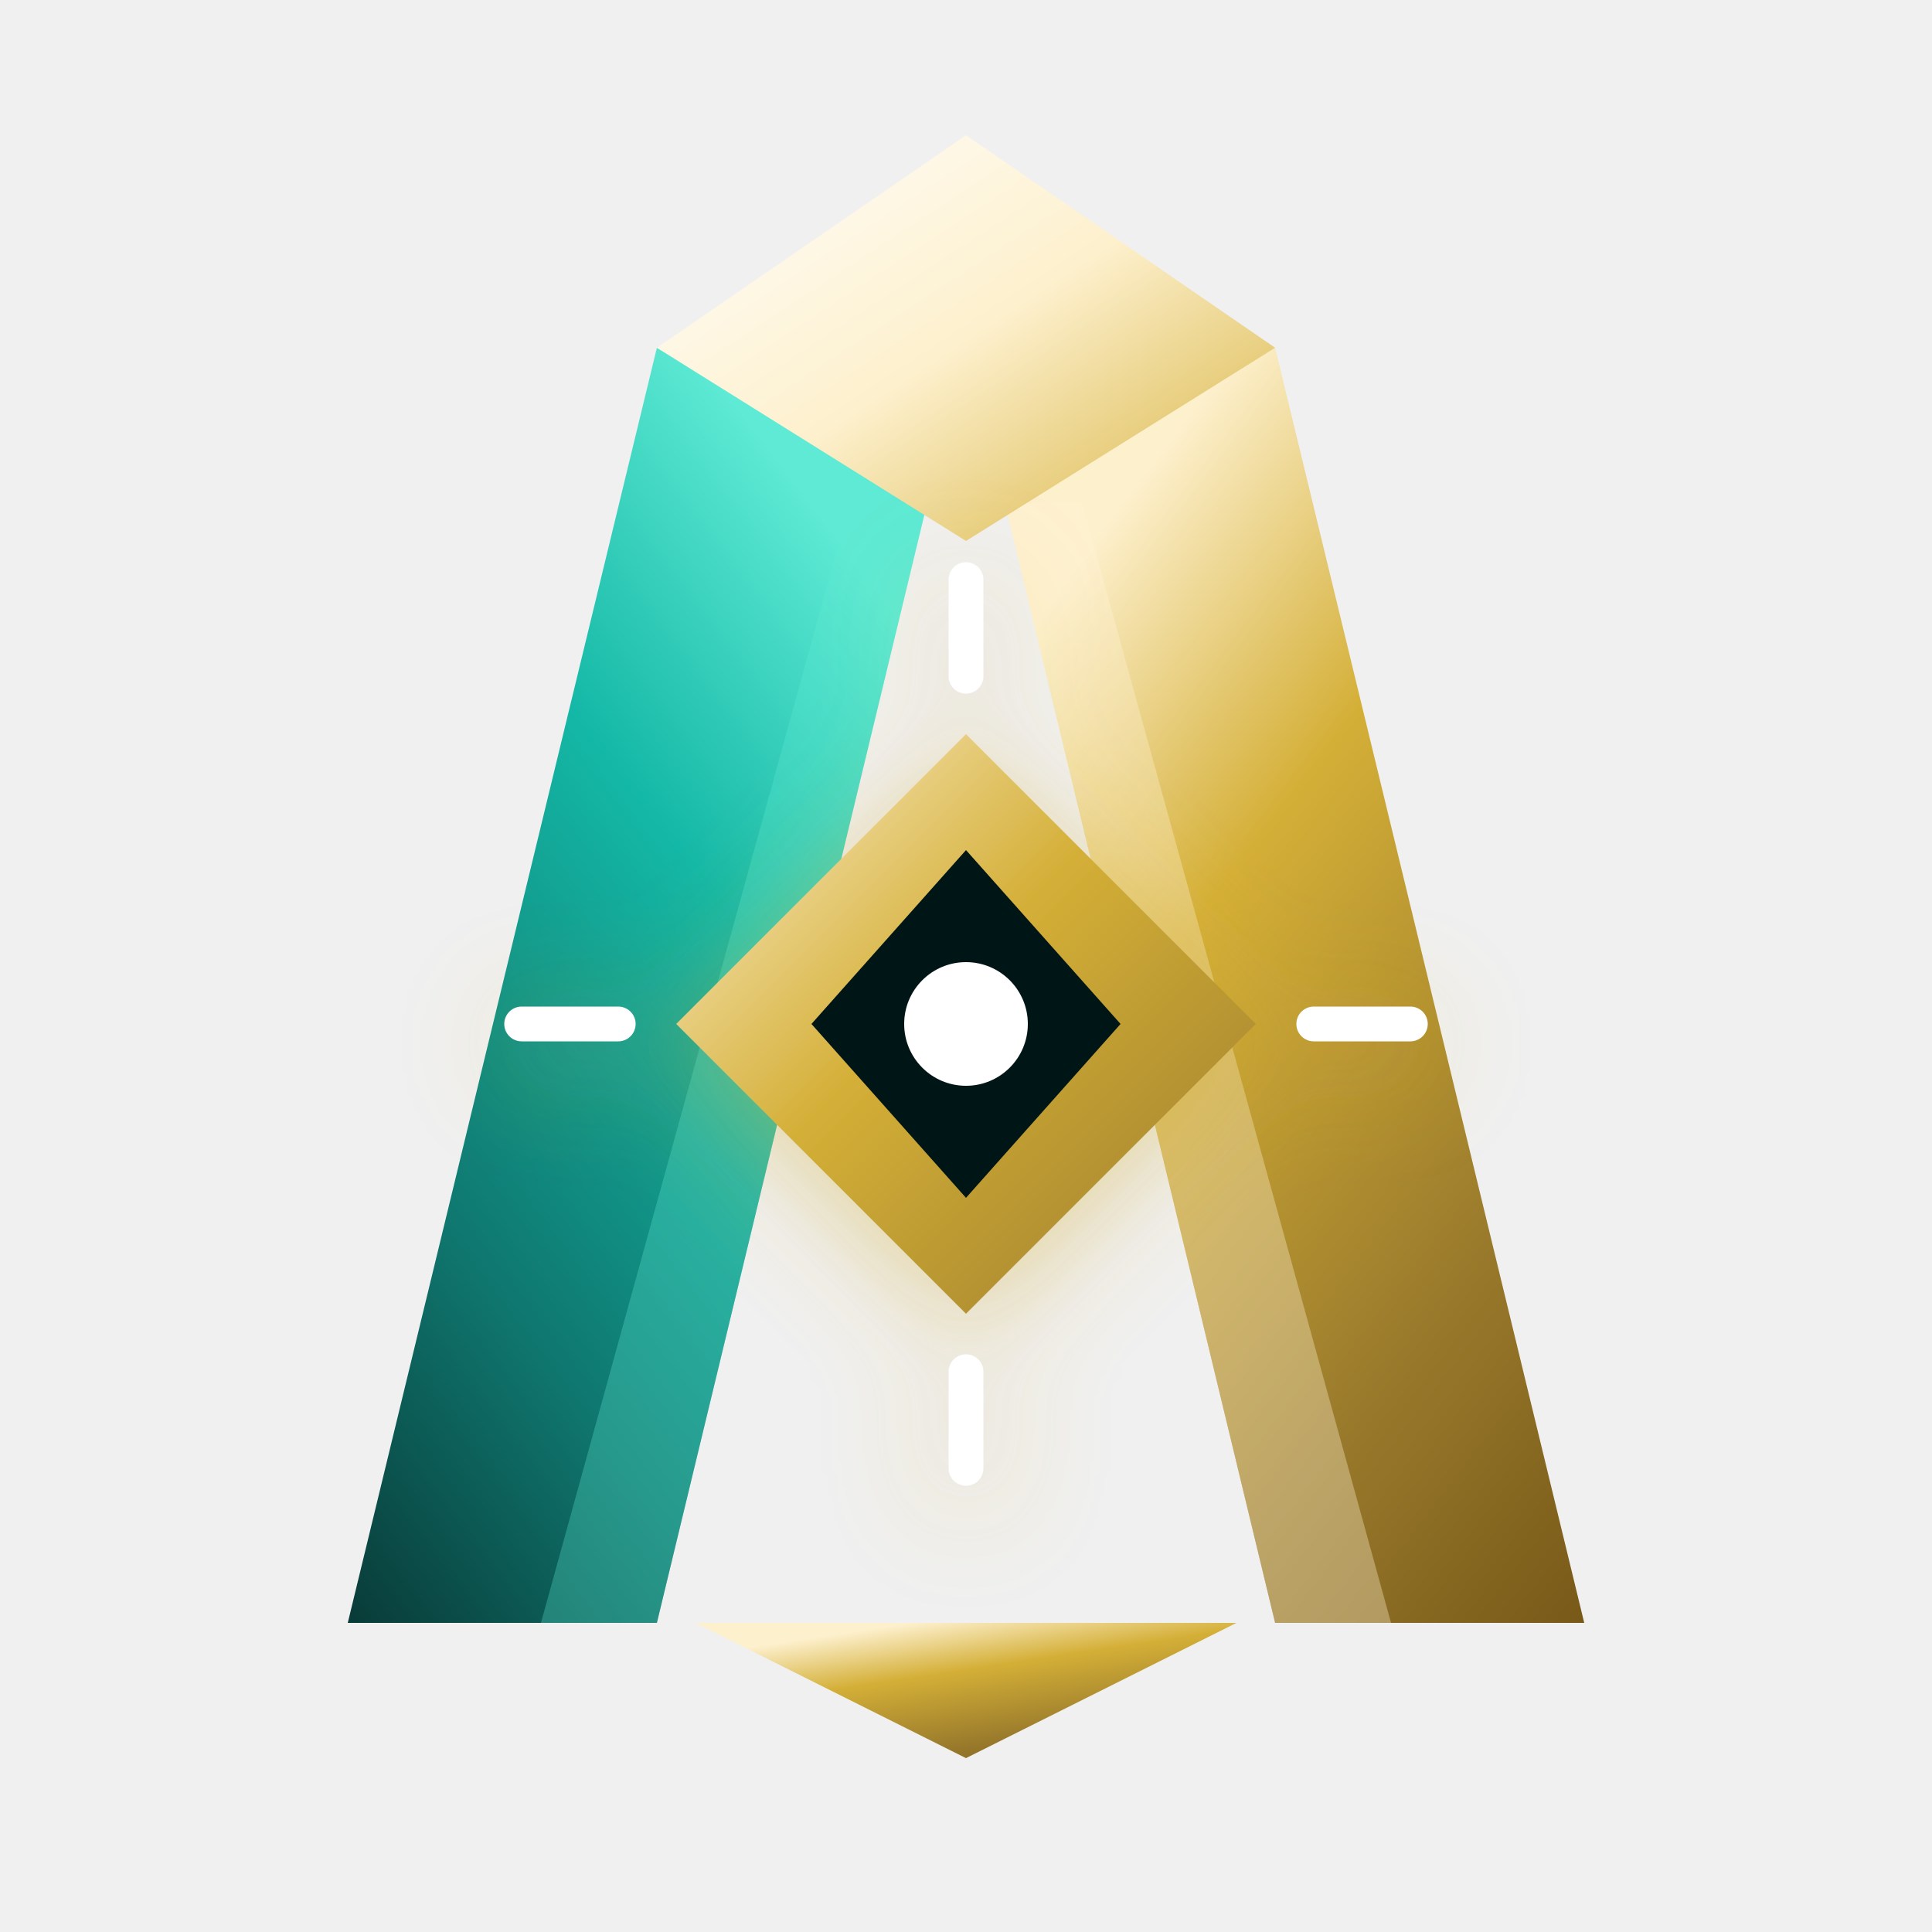
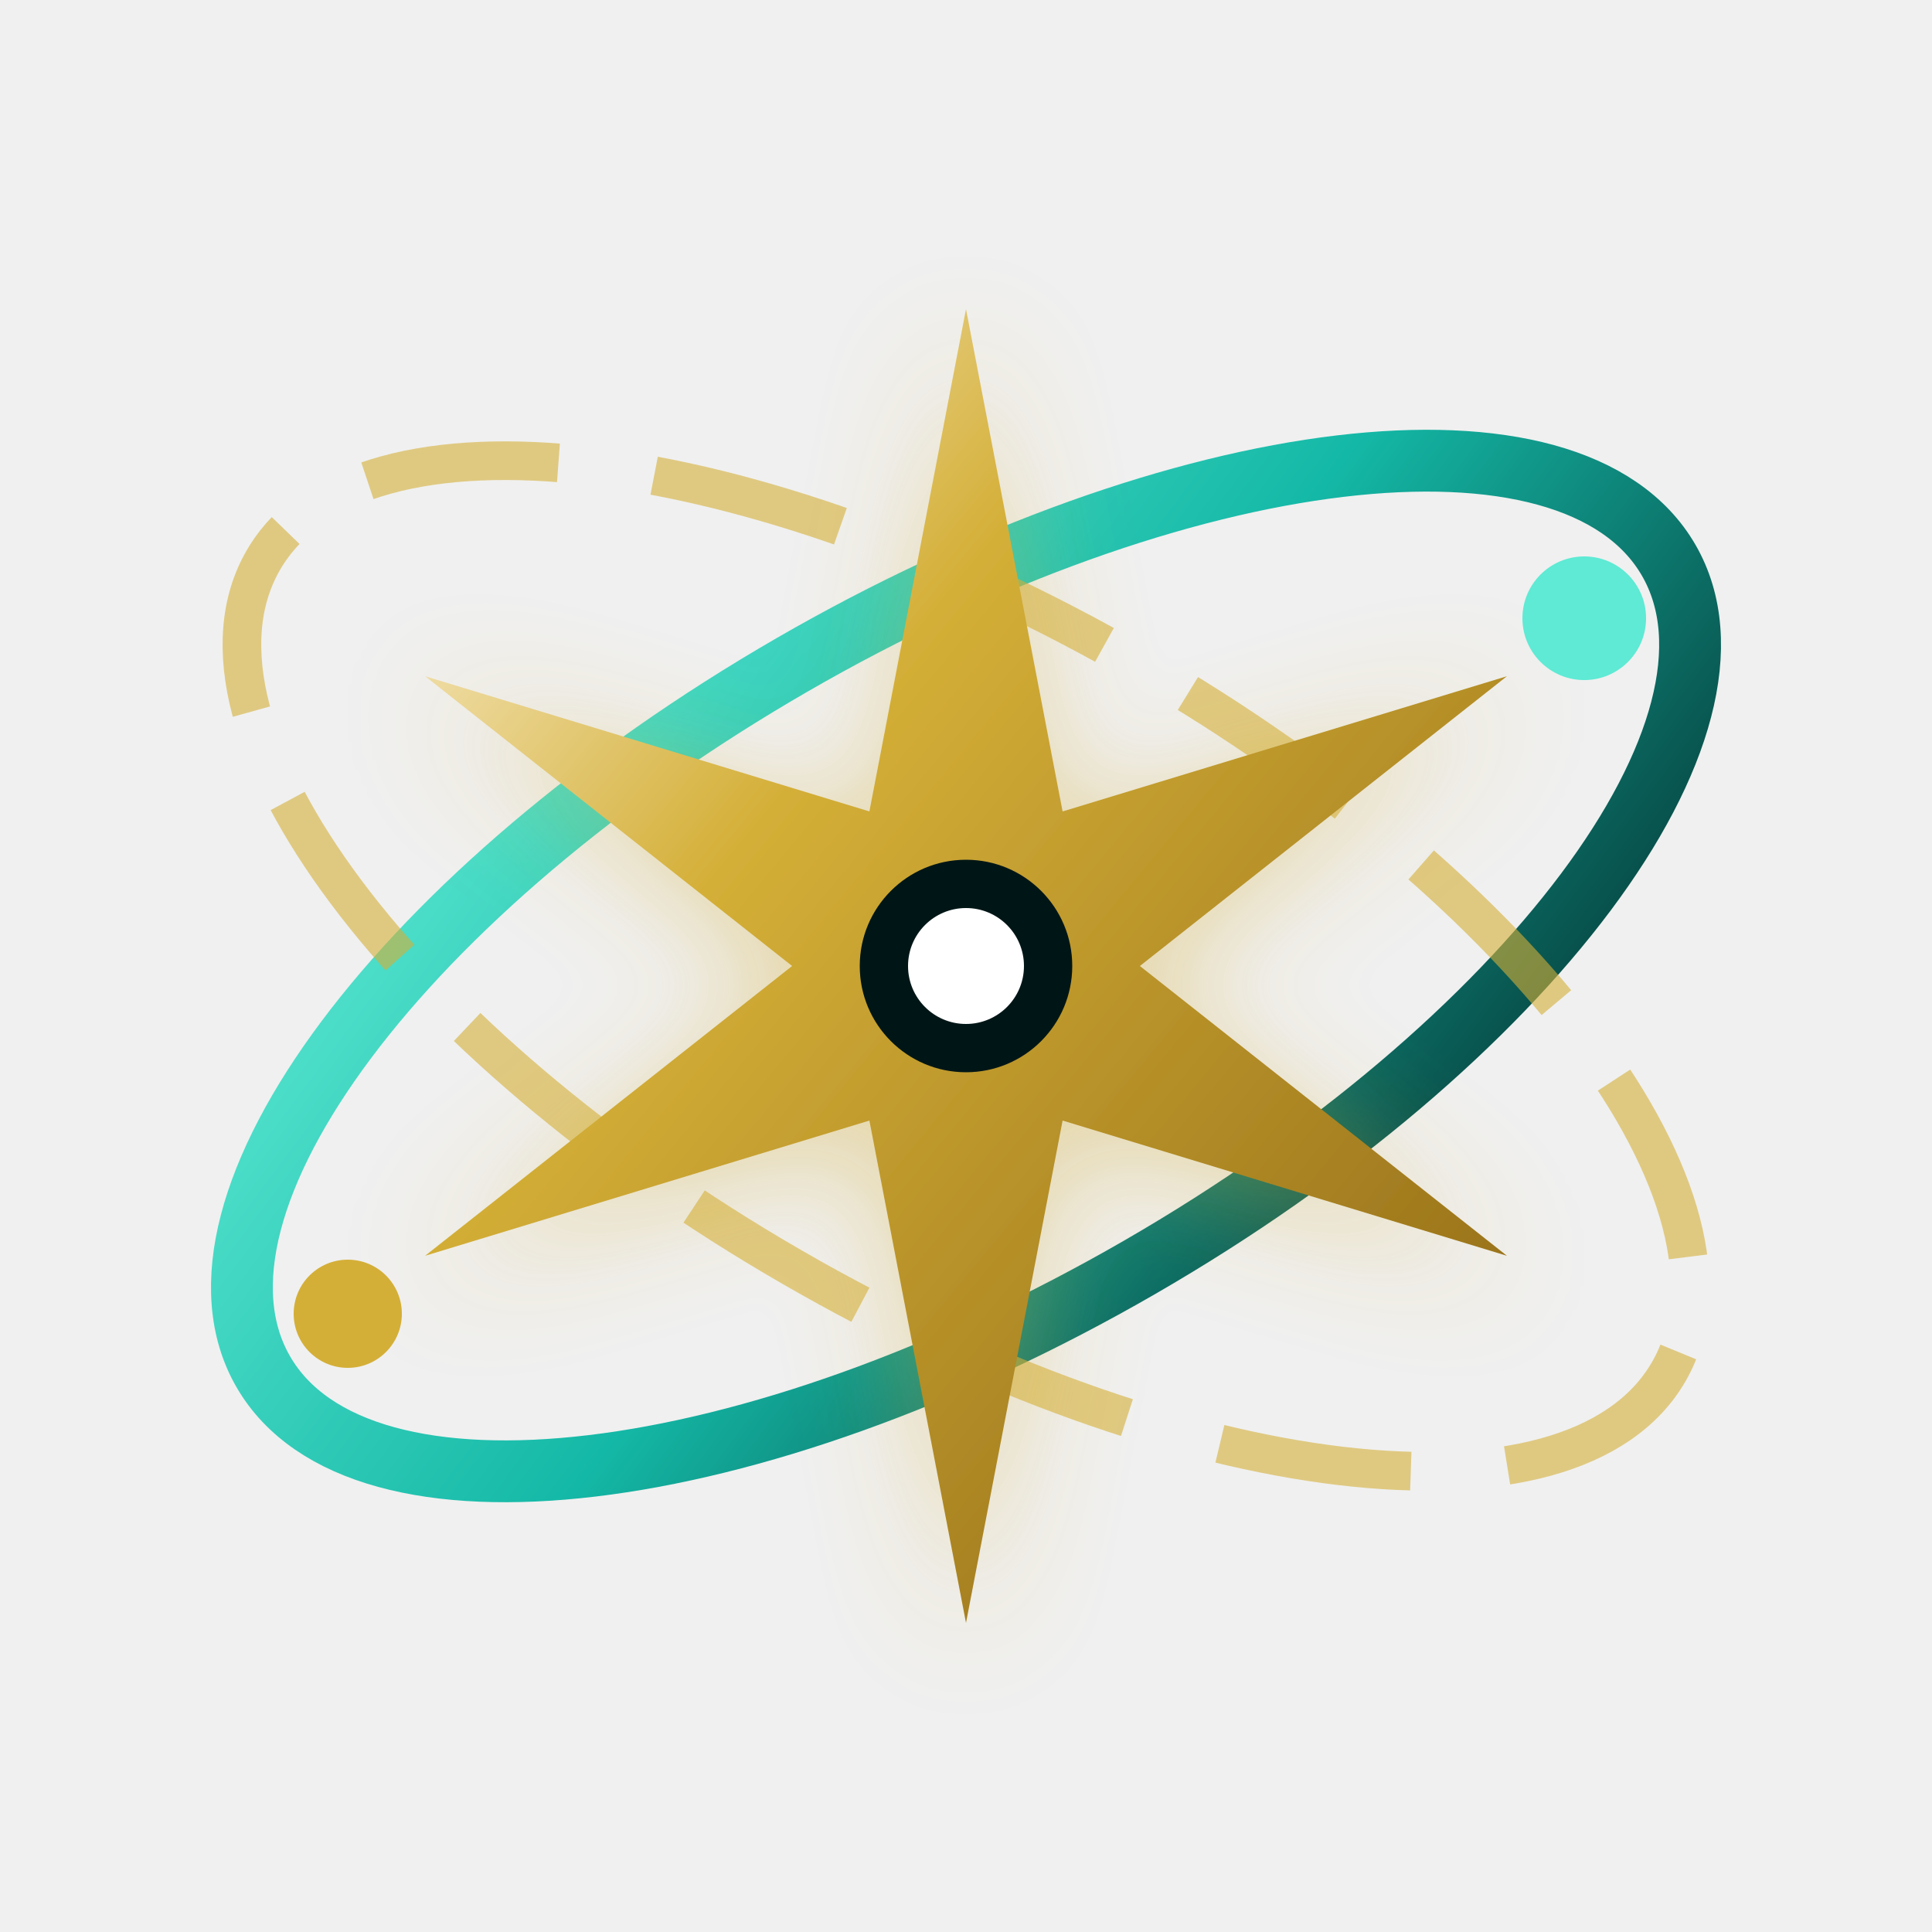
<svg xmlns="http://www.w3.org/2000/svg" viewBox="0 0 100 100" width="100%" height="100%" fill="none">
  <defs>
-     <linearGradient id="apexTeal" x1="0%" y1="100%" x2="60%" y2="0%">
-       <stop offset="0%" stop-color="#093B38" />
-       <stop offset="30%" stop-color="#0F766E" />
-       <stop offset="70%" stop-color="#14B8A6" />
-       <stop offset="100%" stop-color="#5EEAD4" />
+     <linearGradient id="nexusStar" x1="0%" y1="0%" x2="100%" y2="100%">
+       <stop offset="0%" stop-color="#FFF8E7" />
+       <stop offset="35%" stop-color="#D4AF37" />
+       <stop offset="100%" stop-color="#8C6514" />
    </linearGradient>
-     <linearGradient id="apexGold" x1="100%" y1="100%" x2="40%" y2="0%">
-       <stop offset="0%" stop-color="#785918" />
-       <stop offset="30%" stop-color="#9A7B2C" />
-       <stop offset="70%" stop-color="#D4AF37" />
-       <stop offset="100%" stop-color="#FDF0CD" />
+     <linearGradient id="nexusOrbit" x1="0%" y1="0%" x2="100%" y2="100%">
+       <stop offset="0%" stop-color="#5EEAD4" />
+       <stop offset="50%" stop-color="#14B8A6" />
+       <stop offset="100%" stop-color="#042F2E" />
    </linearGradient>
-     <linearGradient id="apexKeystone" x1="0%" y1="0%" x2="100%" y2="100%">
-       <stop offset="0%" stop-color="#FFF3D6" />
-       <stop offset="45%" stop-color="#D4AF37" />
-       <stop offset="100%" stop-color="#9A7B2C" />
-     </linearGradient>
-     <linearGradient id="apexCrown" x1="0%" y1="0%" x2="100%" y2="100%">
-       <stop offset="0%" stop-color="#FFFFFF" />
-       <stop offset="50%" stop-color="#FDF0CD" />
-       <stop offset="100%" stop-color="#D4AF37" />
-     </linearGradient>
-     <filter id="coreGlow" x="-30%" y="-30%" width="160%" height="160%">
-       <feDropShadow dx="0" dy="1" stdDeviation="3" flood-color="#D4AF37" flood-opacity="0.45" />
+     <filter id="nexusGlow" x="-30%" y="-30%" width="160%" height="160%">
+       <feDropShadow dx="0" dy="1" stdDeviation="3" flood-color="#D4AF37" flood-opacity="0.4" />
    </filter>
  </defs>
-   <polygon points="18,84 34,84 48,26 34,18" fill="url(#apexTeal)" />
-   <polygon points="28,84 34,84 48,26 44,26" fill="#5EEAD4" opacity="0.3" />
-   <polygon points="82,84 66,84 52,26 66,18" fill="url(#apexGold)" />
-   <polygon points="72,84 66,84 52,26 56,26" fill="#FFF3D6" opacity="0.35" />
-   <polygon points="34,18 50,7 66,18 50,28" fill="url(#apexCrown)" />
-   <polygon points="50,91 36,84 64,84" fill="url(#apexGold)" />
-   <g filter="url(#coreGlow)">
-     <polygon points="50,38 65,53 50,68 35,53" fill="url(#apexKeystone)" />
-     <polygon points="50,44 58,53 50,62 42,53" fill="#041619" />
-     <circle cx="50" cy="53" r="3.2" fill="#FFFFFF" />
-     <line x1="50" y1="30" x2="50" y2="35" stroke="#FFFFFF" stroke-width="1.8" stroke-linecap="round" />
-     <line x1="50" y1="71" x2="50" y2="76" stroke="#FFFFFF" stroke-width="1.8" stroke-linecap="round" />
-     <line x1="27" y1="53" x2="32" y2="53" stroke="#FFFFFF" stroke-width="1.8" stroke-linecap="round" />
-     <line x1="68" y1="53" x2="73" y2="53" stroke="#FFFFFF" stroke-width="1.8" stroke-linecap="round" />
+   <ellipse cx="50" cy="50" rx="42" ry="18" transform="rotate(-30 50 50)" stroke="url(#nexusOrbit)" stroke-width="3.2" stroke-linecap="round" />
+   <ellipse cx="50" cy="50" rx="42" ry="18" transform="rotate(30 50 50)" stroke="#D4AF37" stroke-width="2" stroke-dasharray="10 5" opacity="0.6" />
+   <g filter="url(#nexusGlow)">
+     <polygon points="50,16 55,42 78,35 59,50 78,65 55,58 50,84 45,58 22,65 41,50 22,35 45,42" fill="url(#nexusStar)" />
+     <circle cx="50" cy="50" r="5.5" fill="#041619" />
+     <circle cx="50" cy="50" r="3" fill="#FFFFFF" />
  </g>
+   <circle cx="82" cy="32" r="3.2" fill="#5EEAD4" />
+   <circle cx="18" cy="68" r="2.8" fill="#D4AF37" />
</svg>
